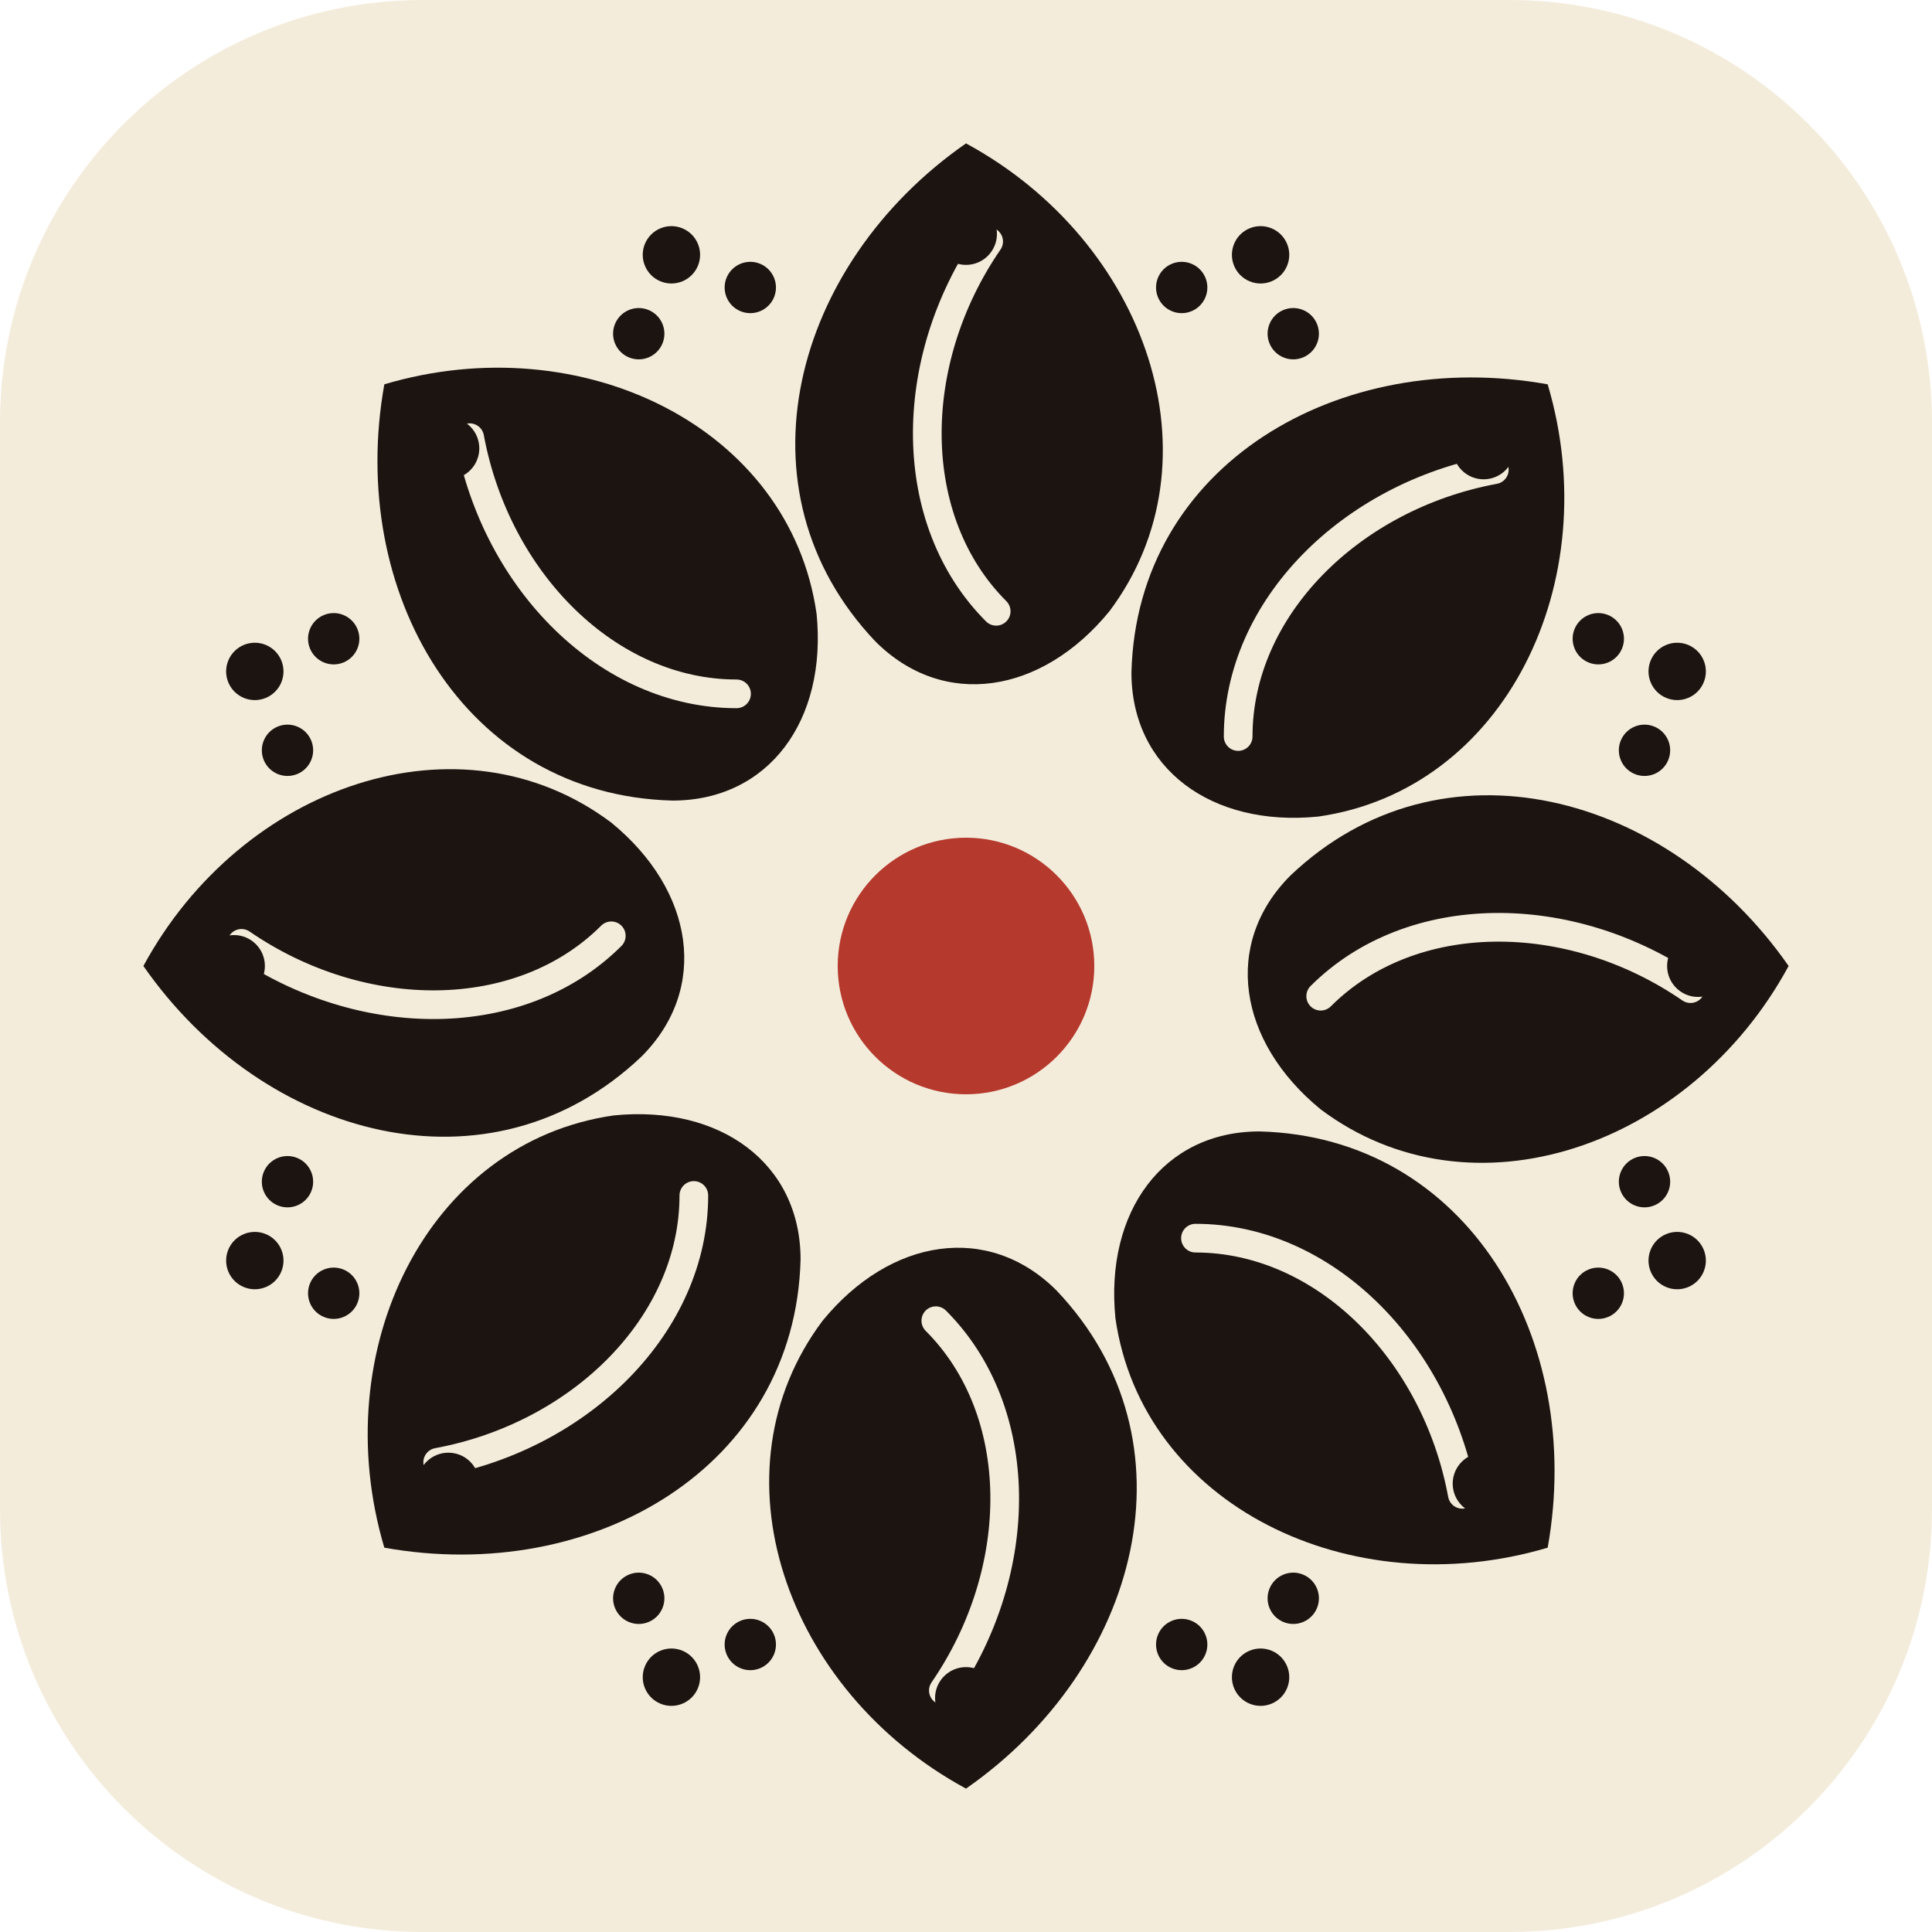
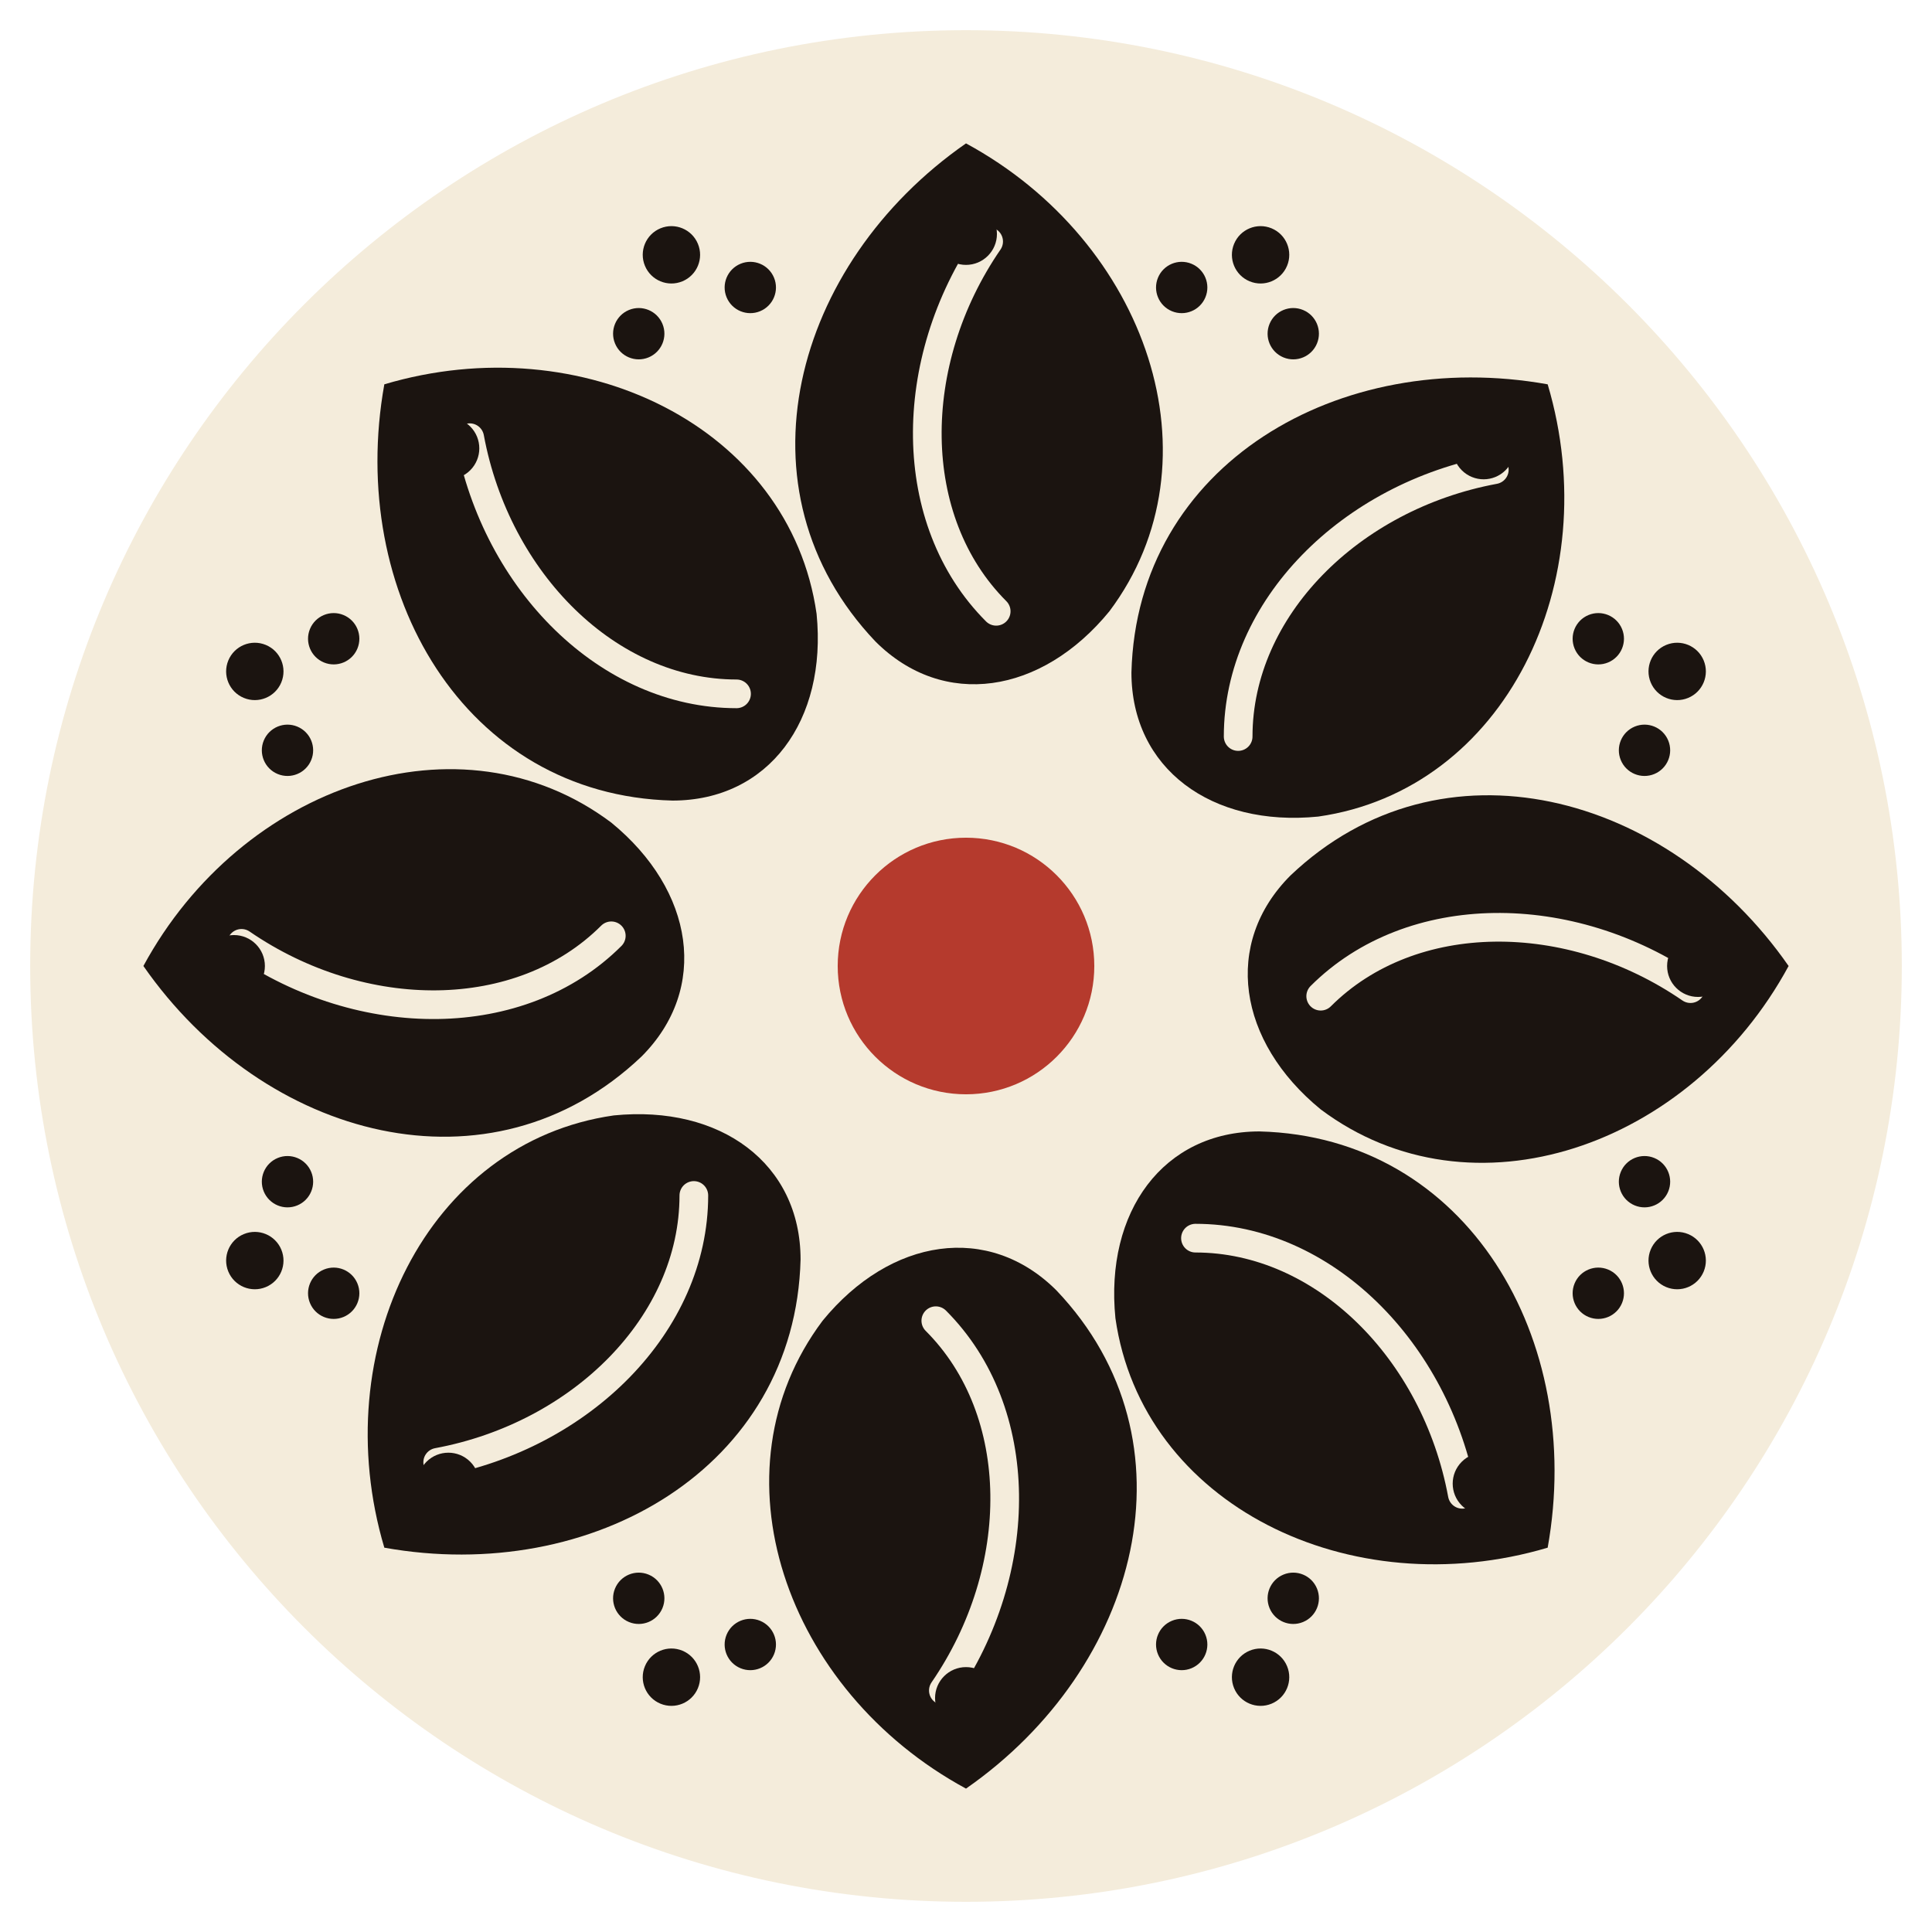
<svg xmlns="http://www.w3.org/2000/svg" viewBox="0 0 256 256" width="256" height="256" role="img" aria-label="Sajni favicon light surface">
-   <rect width="256" height="256" rx="56" fill="#F4ECDB" />
+   <circle cx="128" cy="128" r="124" fill="#F4ECDB" />
  <defs>
    <g id="paisley-dark">
      <path d="M0-37C-23-21-31 9-12 29C-3 38 10 36 19 25C34 5 24-24 0-37Z" fill="#1B1410" />
      <path d="M3-24C-8-8-8 13 4 25" fill="none" stroke="#F4ECDB" stroke-width="3.8" stroke-linecap="round" />
      <circle cx="-16" cy="-3" r="3.7" fill="#1B1410" />
      <circle cx="16" cy="8" r="3.7" fill="#1B1410" />
      <circle cx="0" cy="-25" r="4.1" fill="#1B1410" />
    </g>
    <g id="cluster-dark">
      <circle cx="0" cy="0" r="3.8" fill="#1B1410" />
      <circle cx="-8" cy="8" r="3.4" fill="#1B1410" />
      <circle cx="8" cy="8" r="3.4" fill="#1B1410" />
    </g>
  </defs>
  <g transform="translate(128 128)">
    <use href="#paisley-dark" transform="rotate(0) translate(0 -72)" />
    <use href="#paisley-dark" transform="rotate(45) translate(0 -72)" />
    <use href="#paisley-dark" transform="rotate(90) translate(0 -72)" />
    <use href="#paisley-dark" transform="rotate(135) translate(0 -72)" />
    <use href="#paisley-dark" transform="rotate(180) translate(0 -72)" />
    <use href="#paisley-dark" transform="rotate(225) translate(0 -72)" />
    <use href="#paisley-dark" transform="rotate(270) translate(0 -72)" />
    <use href="#paisley-dark" transform="rotate(315) translate(0 -72)" />
    <use href="#cluster-dark" transform="rotate(22.5) translate(0 -102)" />
    <use href="#cluster-dark" transform="rotate(67.5) translate(0 -102)" />
    <use href="#cluster-dark" transform="rotate(112.5) translate(0 -102)" />
    <use href="#cluster-dark" transform="rotate(157.5) translate(0 -102)" />
    <use href="#cluster-dark" transform="rotate(202.5) translate(0 -102)" />
    <use href="#cluster-dark" transform="rotate(247.5) translate(0 -102)" />
    <use href="#cluster-dark" transform="rotate(292.5) translate(0 -102)" />
    <use href="#cluster-dark" transform="rotate(337.5) translate(0 -102)" />
  </g>
  <circle cx="128" cy="128" r="17" fill="#B53A2D" />
</svg>
